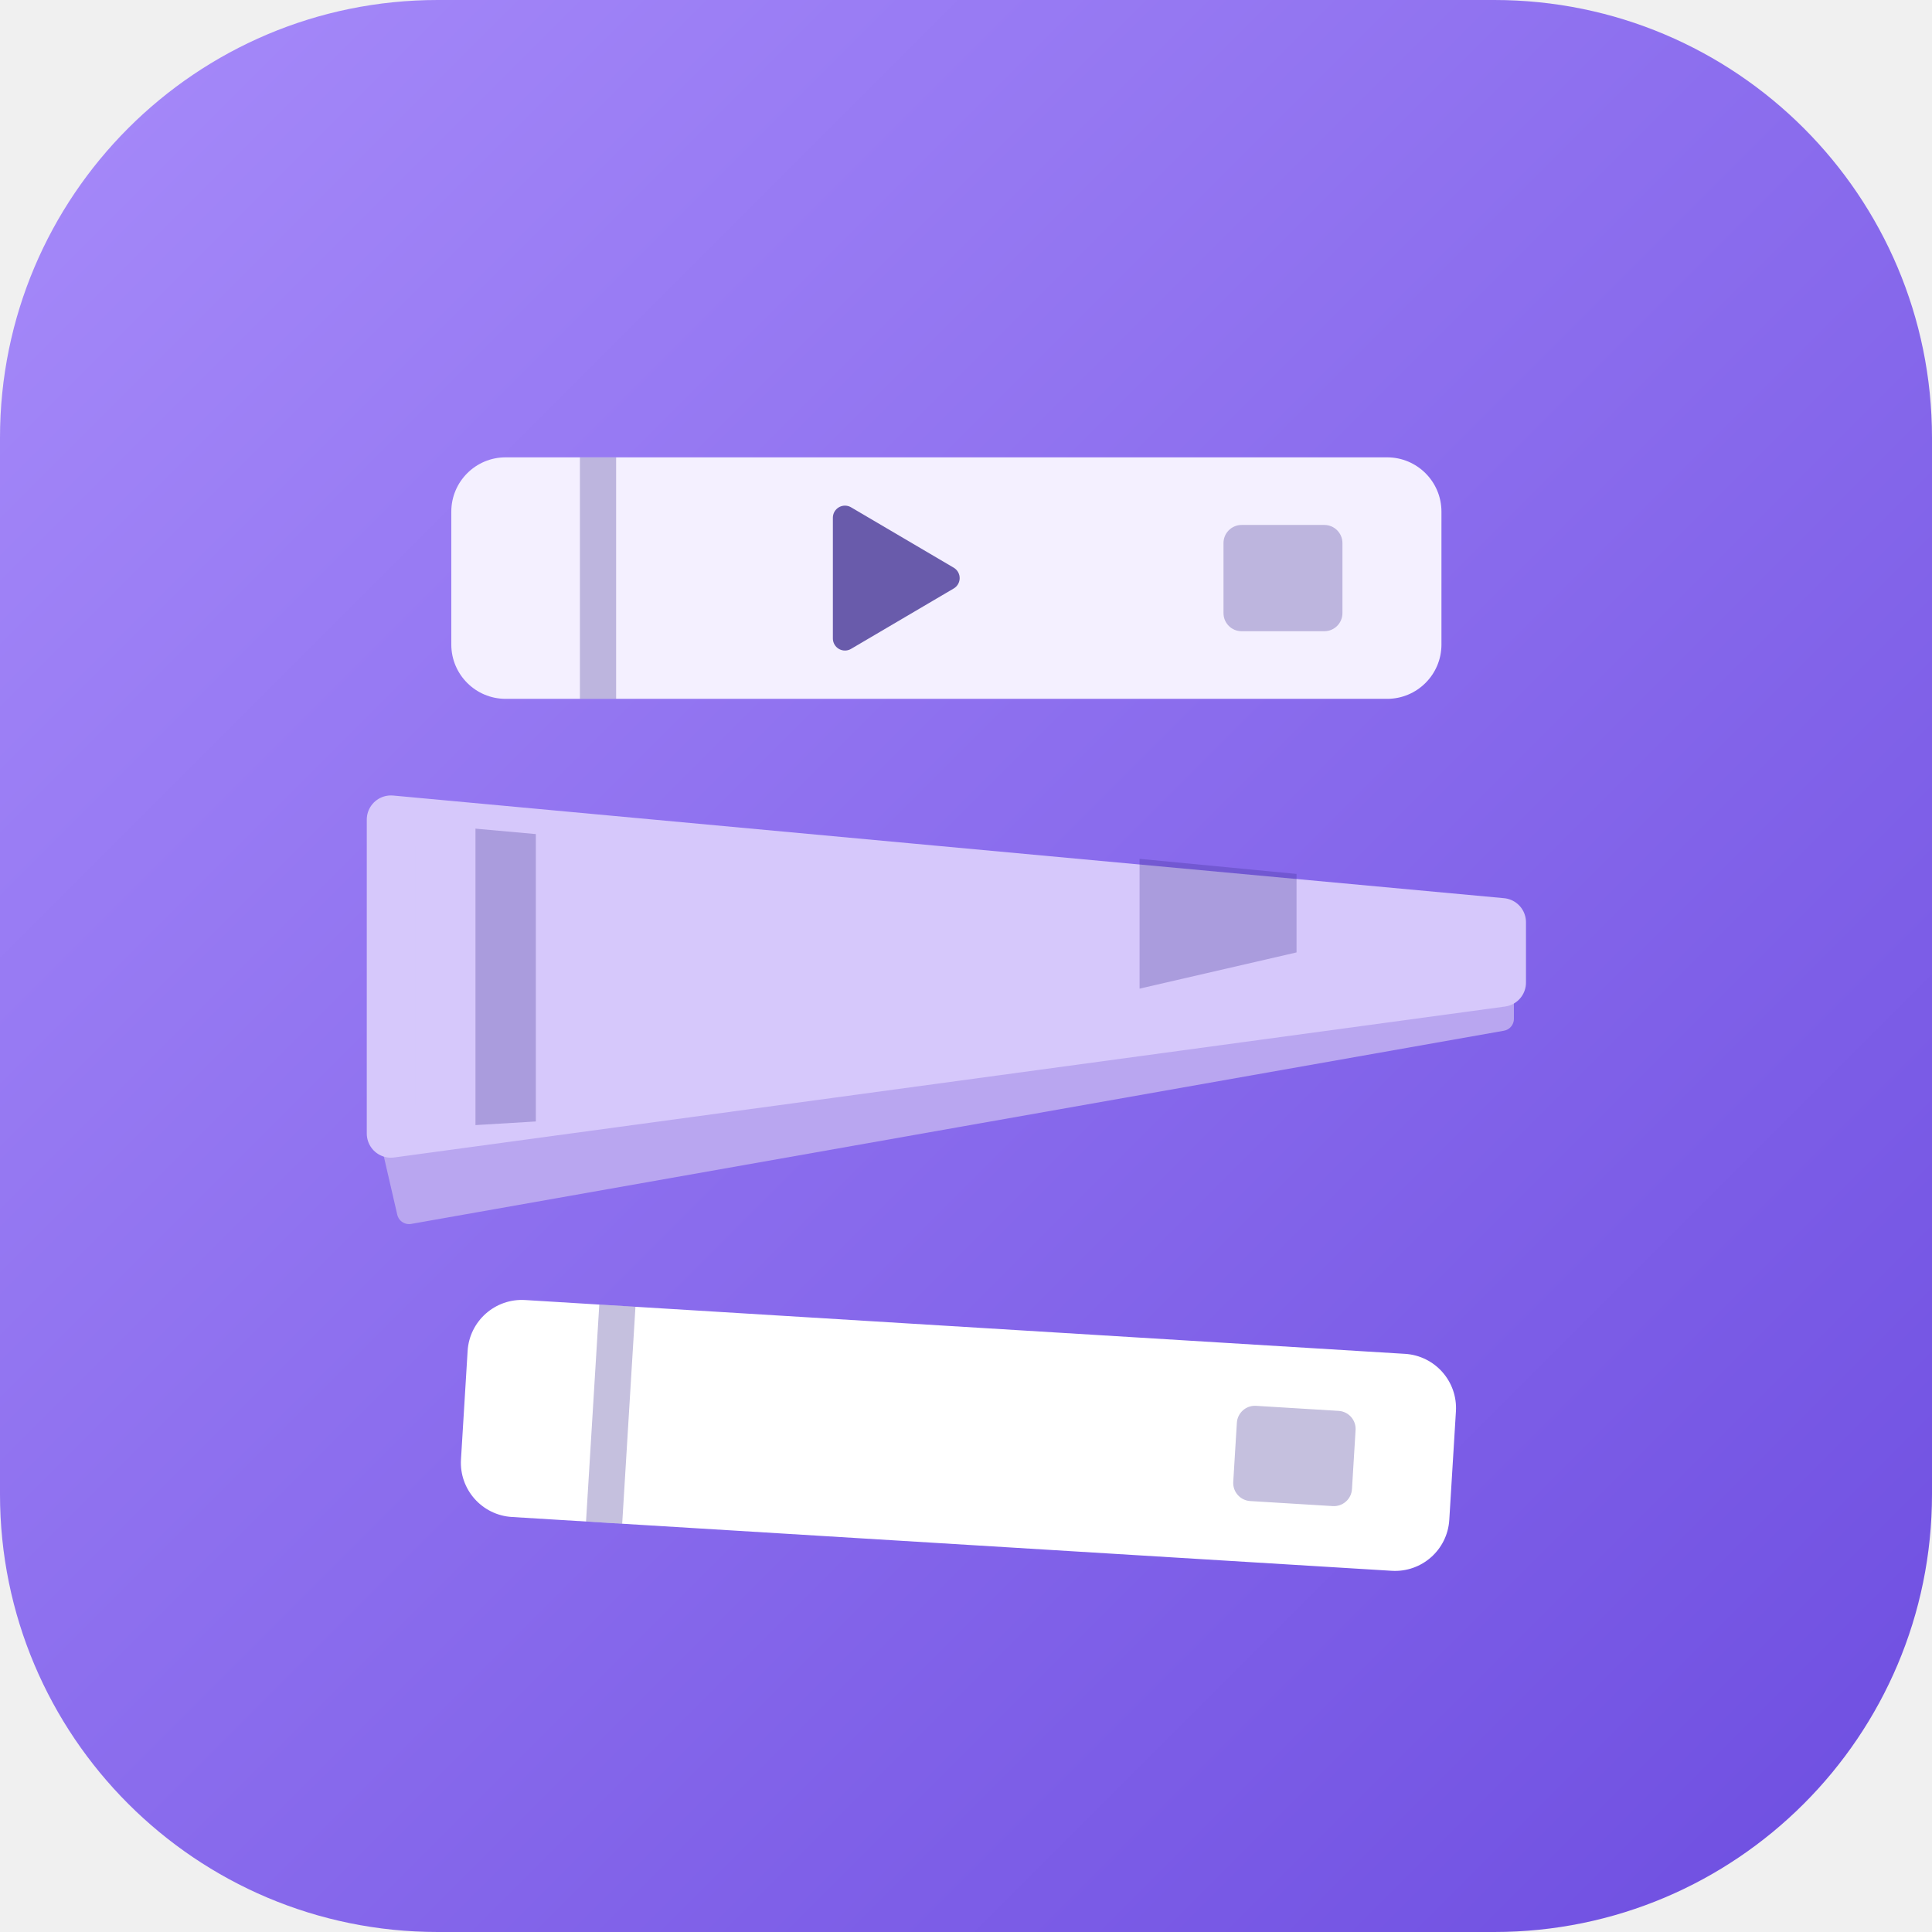
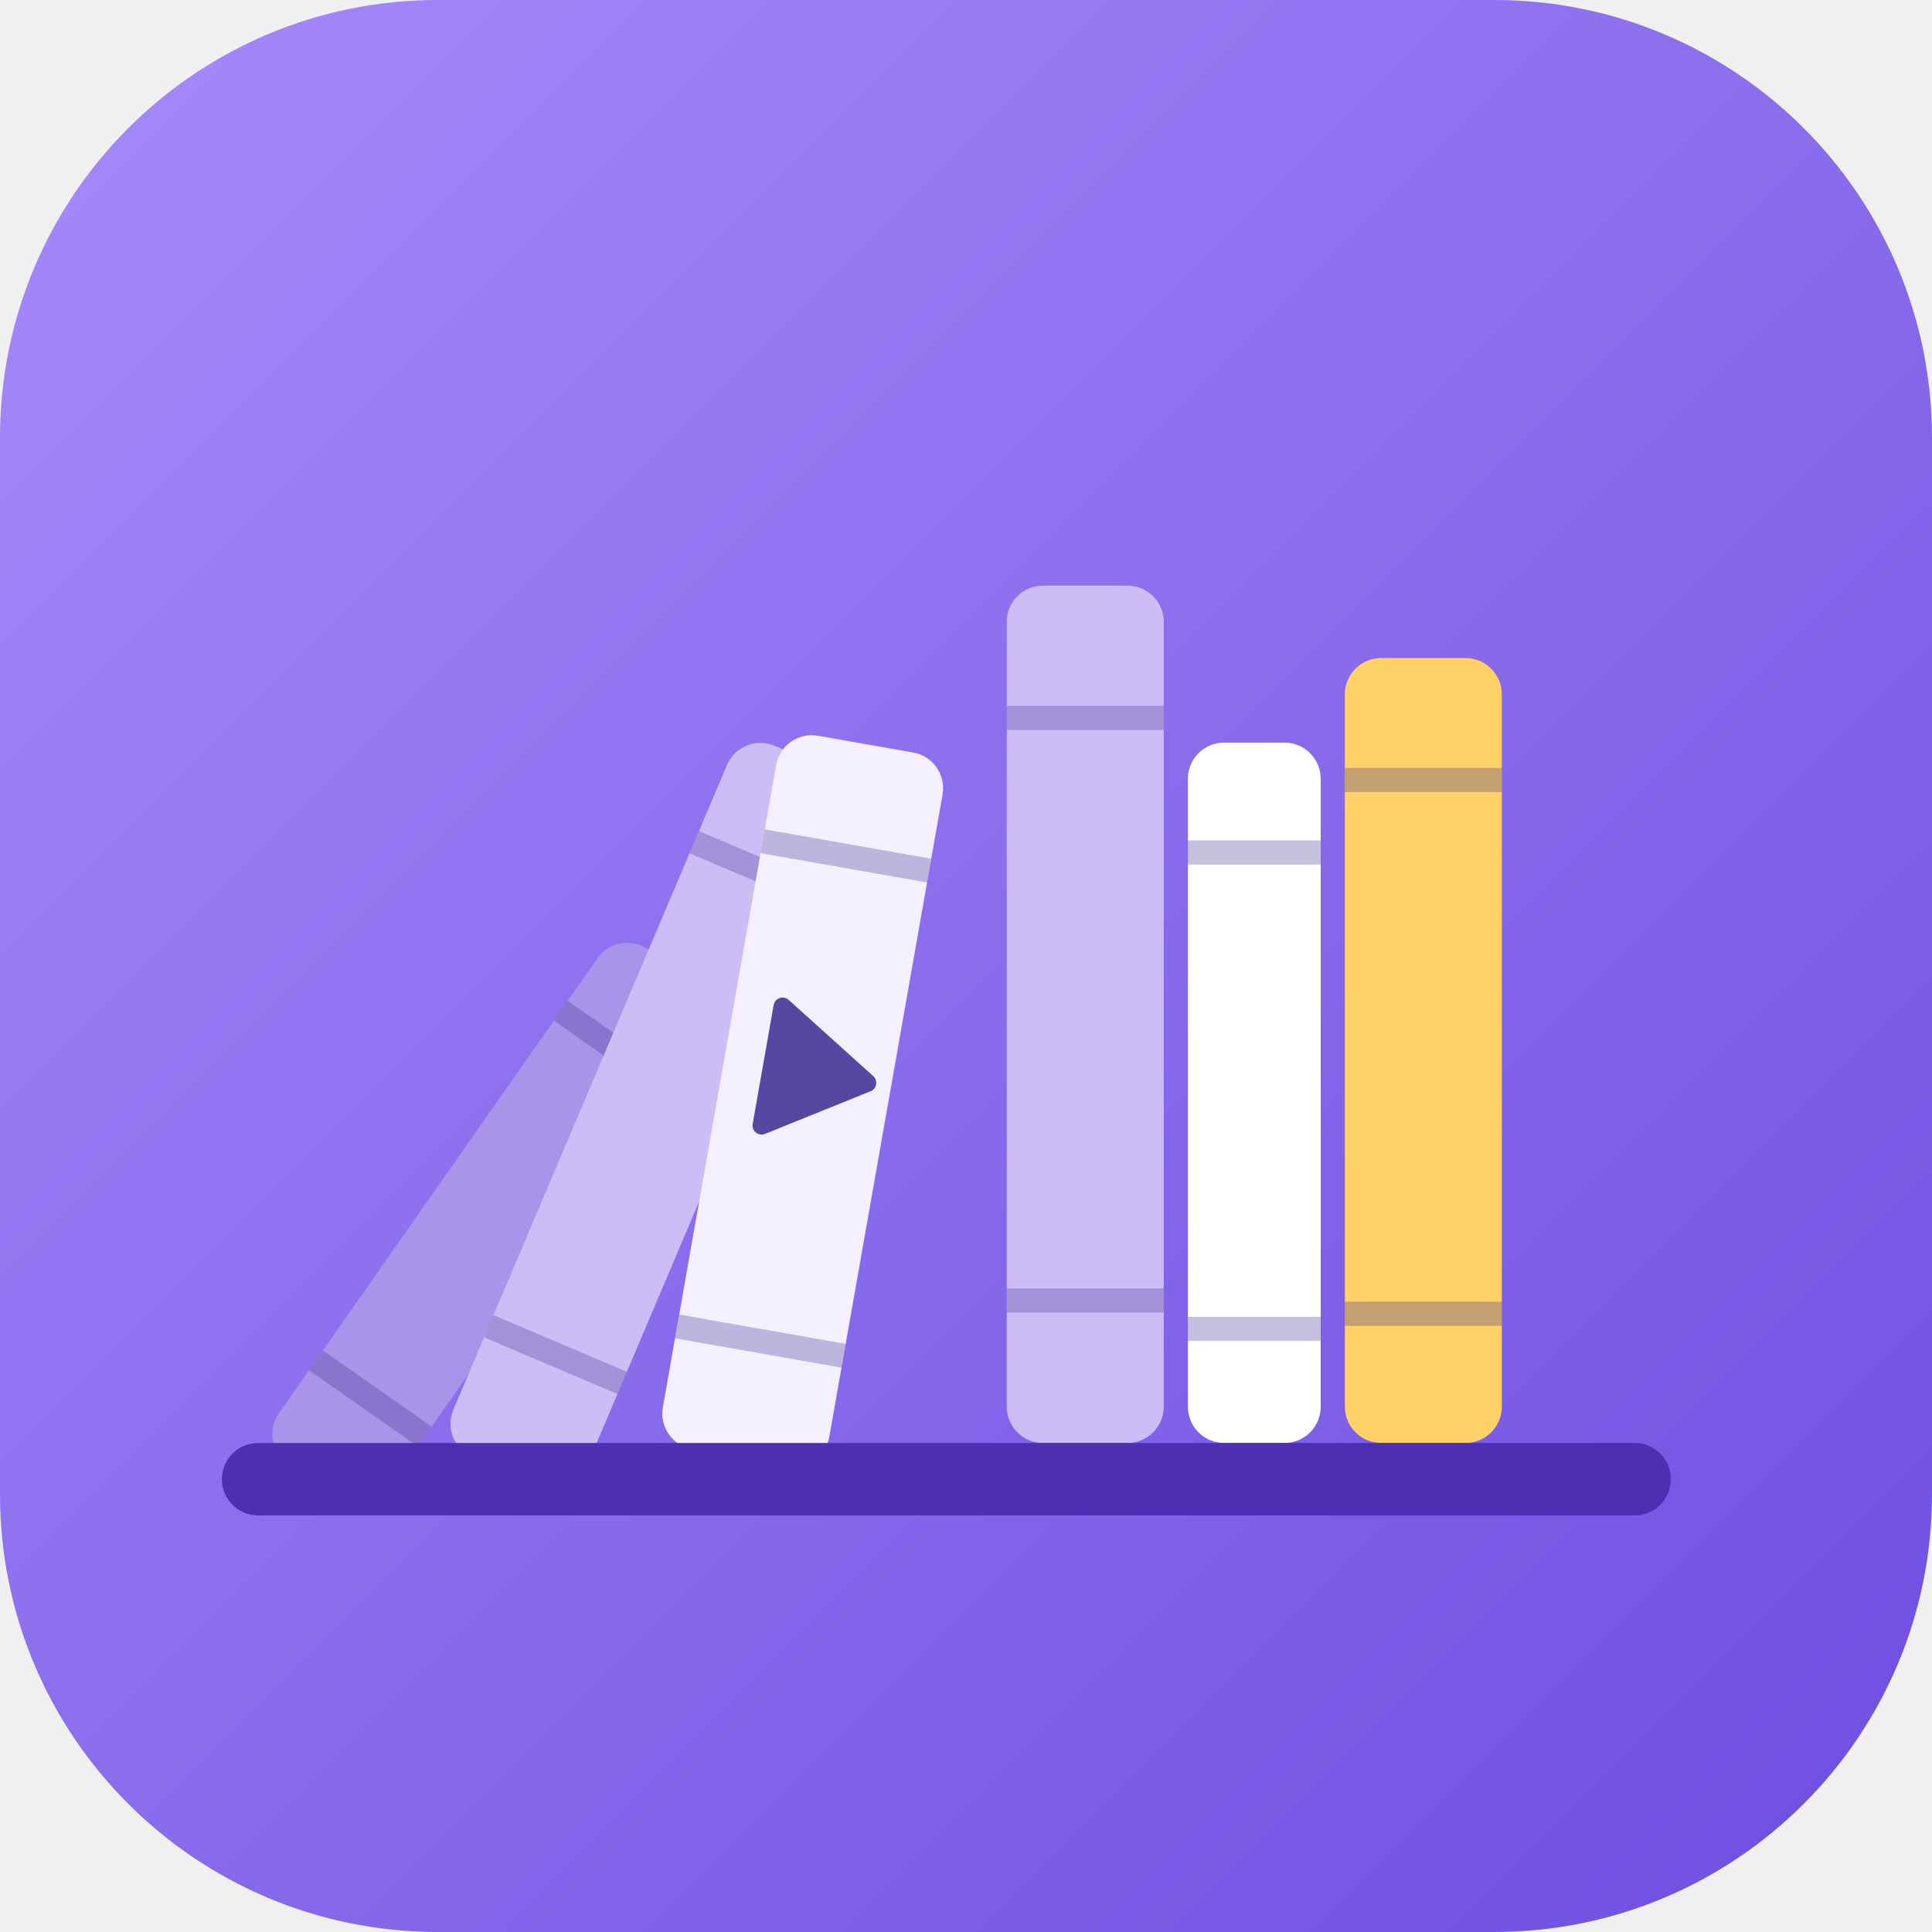
<svg xmlns="http://www.w3.org/2000/svg" viewBox="0 0 512 512">
  <defs>
    <linearGradient id="tile" x1="0" y1="0" x2="1" y2="1">
      <stop offset="0" stop-color="#a78bfa" />
      <stop offset="1" stop-color="#6d4de0" />
    </linearGradient>
  </defs>
  <rect width="512" height="512" rx="116" fill="url(#tile)" />
-   <g transform="translate(46 54) scale(1.6)">
-     <g transform="rotate(0 128 62)">
-       <rect x="46.0" y="42.0" width="164" height="40" rx="9" fill="#F4F0FF" />
-       <rect x="67.3" y="42.0" width="6" height="40" fill="#3b2a8f" opacity=".30" />
-       <rect x="173.9" y="53.2" width="19.7" height="17.6" rx="3" fill="#3b2a8f" opacity=".30" />
-       <polygon points="111.2,52.0 111.2,72.0 128.2,62.0" fill="#3b2a8f" opacity=".75" stroke="#3b2a8f" stroke-width="4" stroke-linejoin="round" />
+   <g transform="translate(46 40) scale(1.6)">
+     <g transform="rotate(35 14 214)">
+       <rect x="14" y="110" width="22" height="104" rx="6" fill="#a894e8" />
+       <rect x="14" y="124.6" width="22" height="4" fill="#3b2a8f" opacity=".30" />
+       <rect x="14" y="195.3" width="22" height="4" fill="#3b2a8f" opacity=".30" />
    </g>
-     <polygon points="36,154 220,129 220,135 39,167" fill="#b9a6f0" stroke="#b9a6f0" stroke-width="4" stroke-linejoin="round" />
-     <polygon points="36,102 220,119 220,129 36,154" fill="#d6c8fb" stroke="#d6c8fb" stroke-width="8" stroke-linejoin="round" />
-     <polygon points="50,103.5 60,104.4 60,152 50,152.6" fill="#3b2a8f" opacity=".28" />
-     <polygon points="160,108.5 186,111 186,124 160,130" fill="#3b2a8f" opacity=".28" />
-     <g transform="rotate(3.5 130 204)">
-       <rect x="48.0" y="186.0" width="164" height="36" rx="9" fill="#FFFFFF" />
-       <rect x="69.3" y="186.0" width="6" height="36" fill="#3b2a8f" opacity=".30" />
-       <rect x="175.9" y="196.1" width="19.7" height="15.8" rx="3" fill="#3b2a8f" opacity=".30" />
+     <g transform="rotate(23 44 214)">
+       <rect x="44" y="86" width="24" height="128" rx="6" fill="#cdbdf7" />
+       <rect x="44" y="103.9" width="24" height="4" fill="#3b2a8f" opacity=".30" />
+       <rect x="44" y="191.0" width="24" height="4" fill="#3b2a8f" opacity=".30" />
    </g>
+     <g transform="rotate(10 80 214)">
+       <rect x="80" y="94" width="28" height="120" rx="6" fill="#F4F0FF" />
+       <rect x="80" y="110.8" width="28" height="4" fill="#3b2a8f" opacity=".30" />
+       <rect x="80" y="192.4" width="28" height="4" fill="#3b2a8f" opacity=".30" />
+       <polygon points="88.0,139.2 88.0,159.2 104.0,149.2" fill="#3b2a8f" opacity=".85" stroke="#3b2a8f" stroke-width="3" stroke-linejoin="round" />
+     </g>
+     <rect x="138" y="72" width="26" height="142" rx="6" fill="#cdbdf7" />
+     <rect x="138" y="91.9" width="26" height="4" fill="#3b2a8f" opacity=".30" />
+     <rect x="138" y="188.4" width="26" height="4" fill="#3b2a8f" opacity=".30" />
+     <rect x="168" y="98" width="22" height="116" rx="6" fill="#FFFFFF" />
+     <rect x="168" y="114.2" width="22" height="4" fill="#3b2a8f" opacity=".30" />
+     <rect x="168" y="193.1" width="22" height="4" fill="#3b2a8f" opacity=".30" />
+     <rect x="194" y="84" width="26" height="130" rx="6" fill="#FFD166" />
+     <rect x="194" y="102.2" width="26" height="4" fill="#3b2a8f" opacity=".30" />
+     <rect x="194" y="190.6" width="26" height="4" fill="#3b2a8f" opacity=".30" />
+     <rect x="8" y="214" width="240" height="12" rx="6" fill="#4c2fb3" />
  </g>
</svg>
